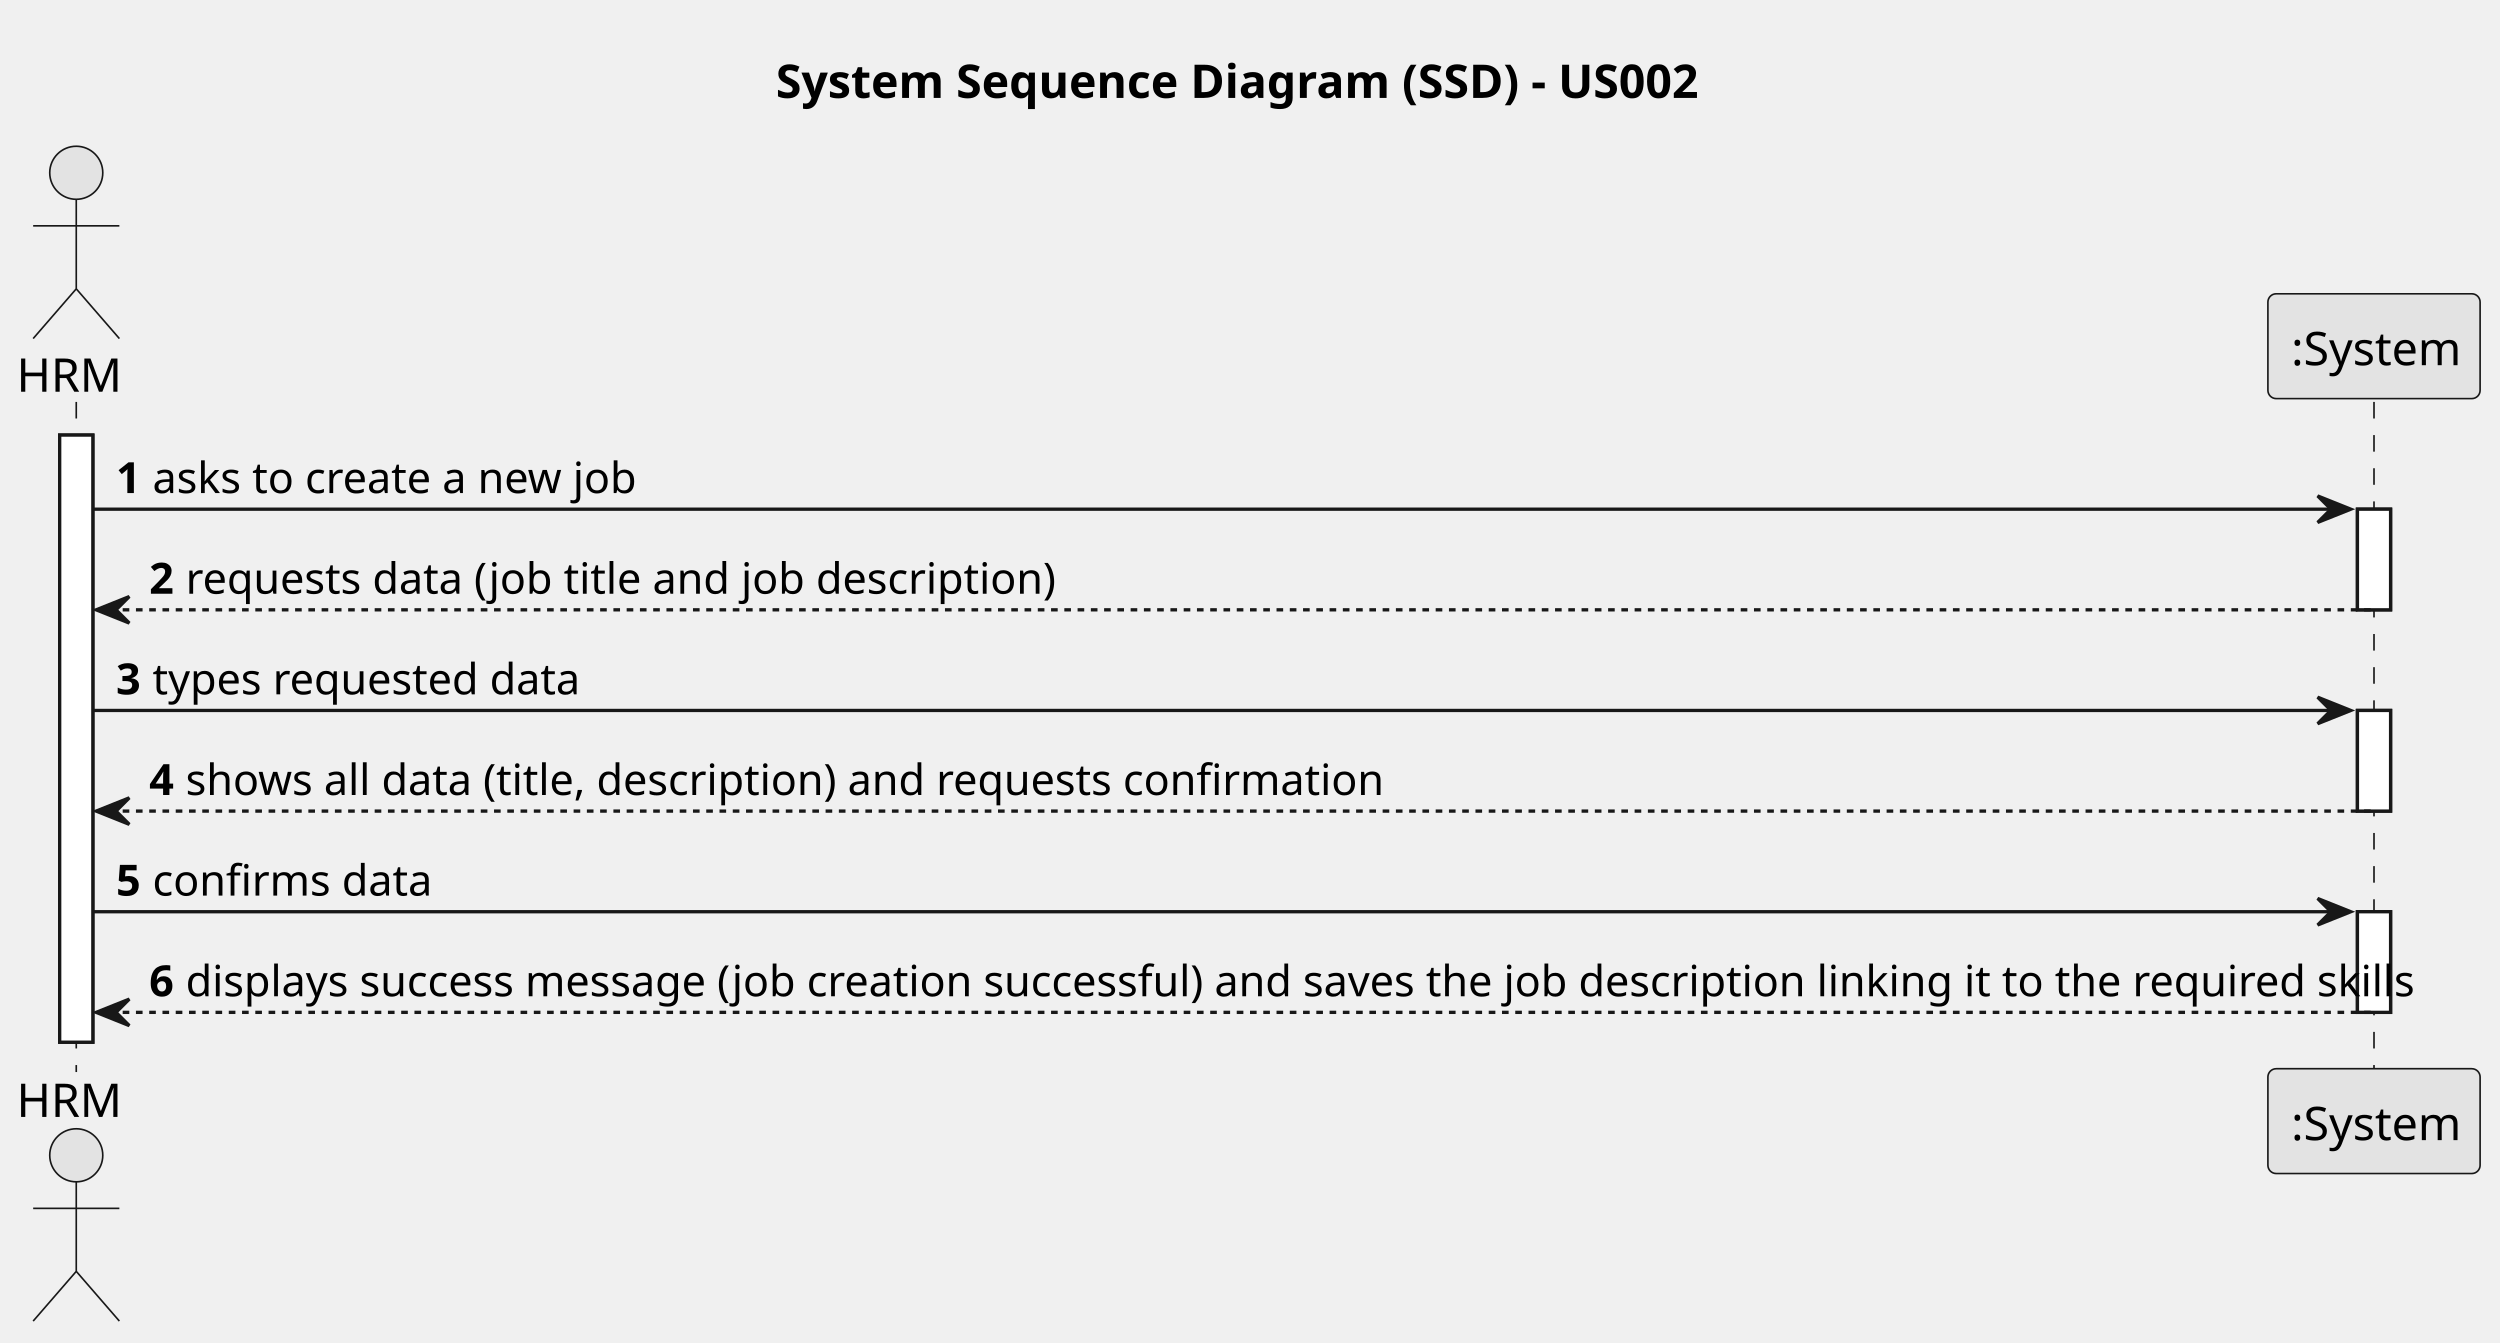
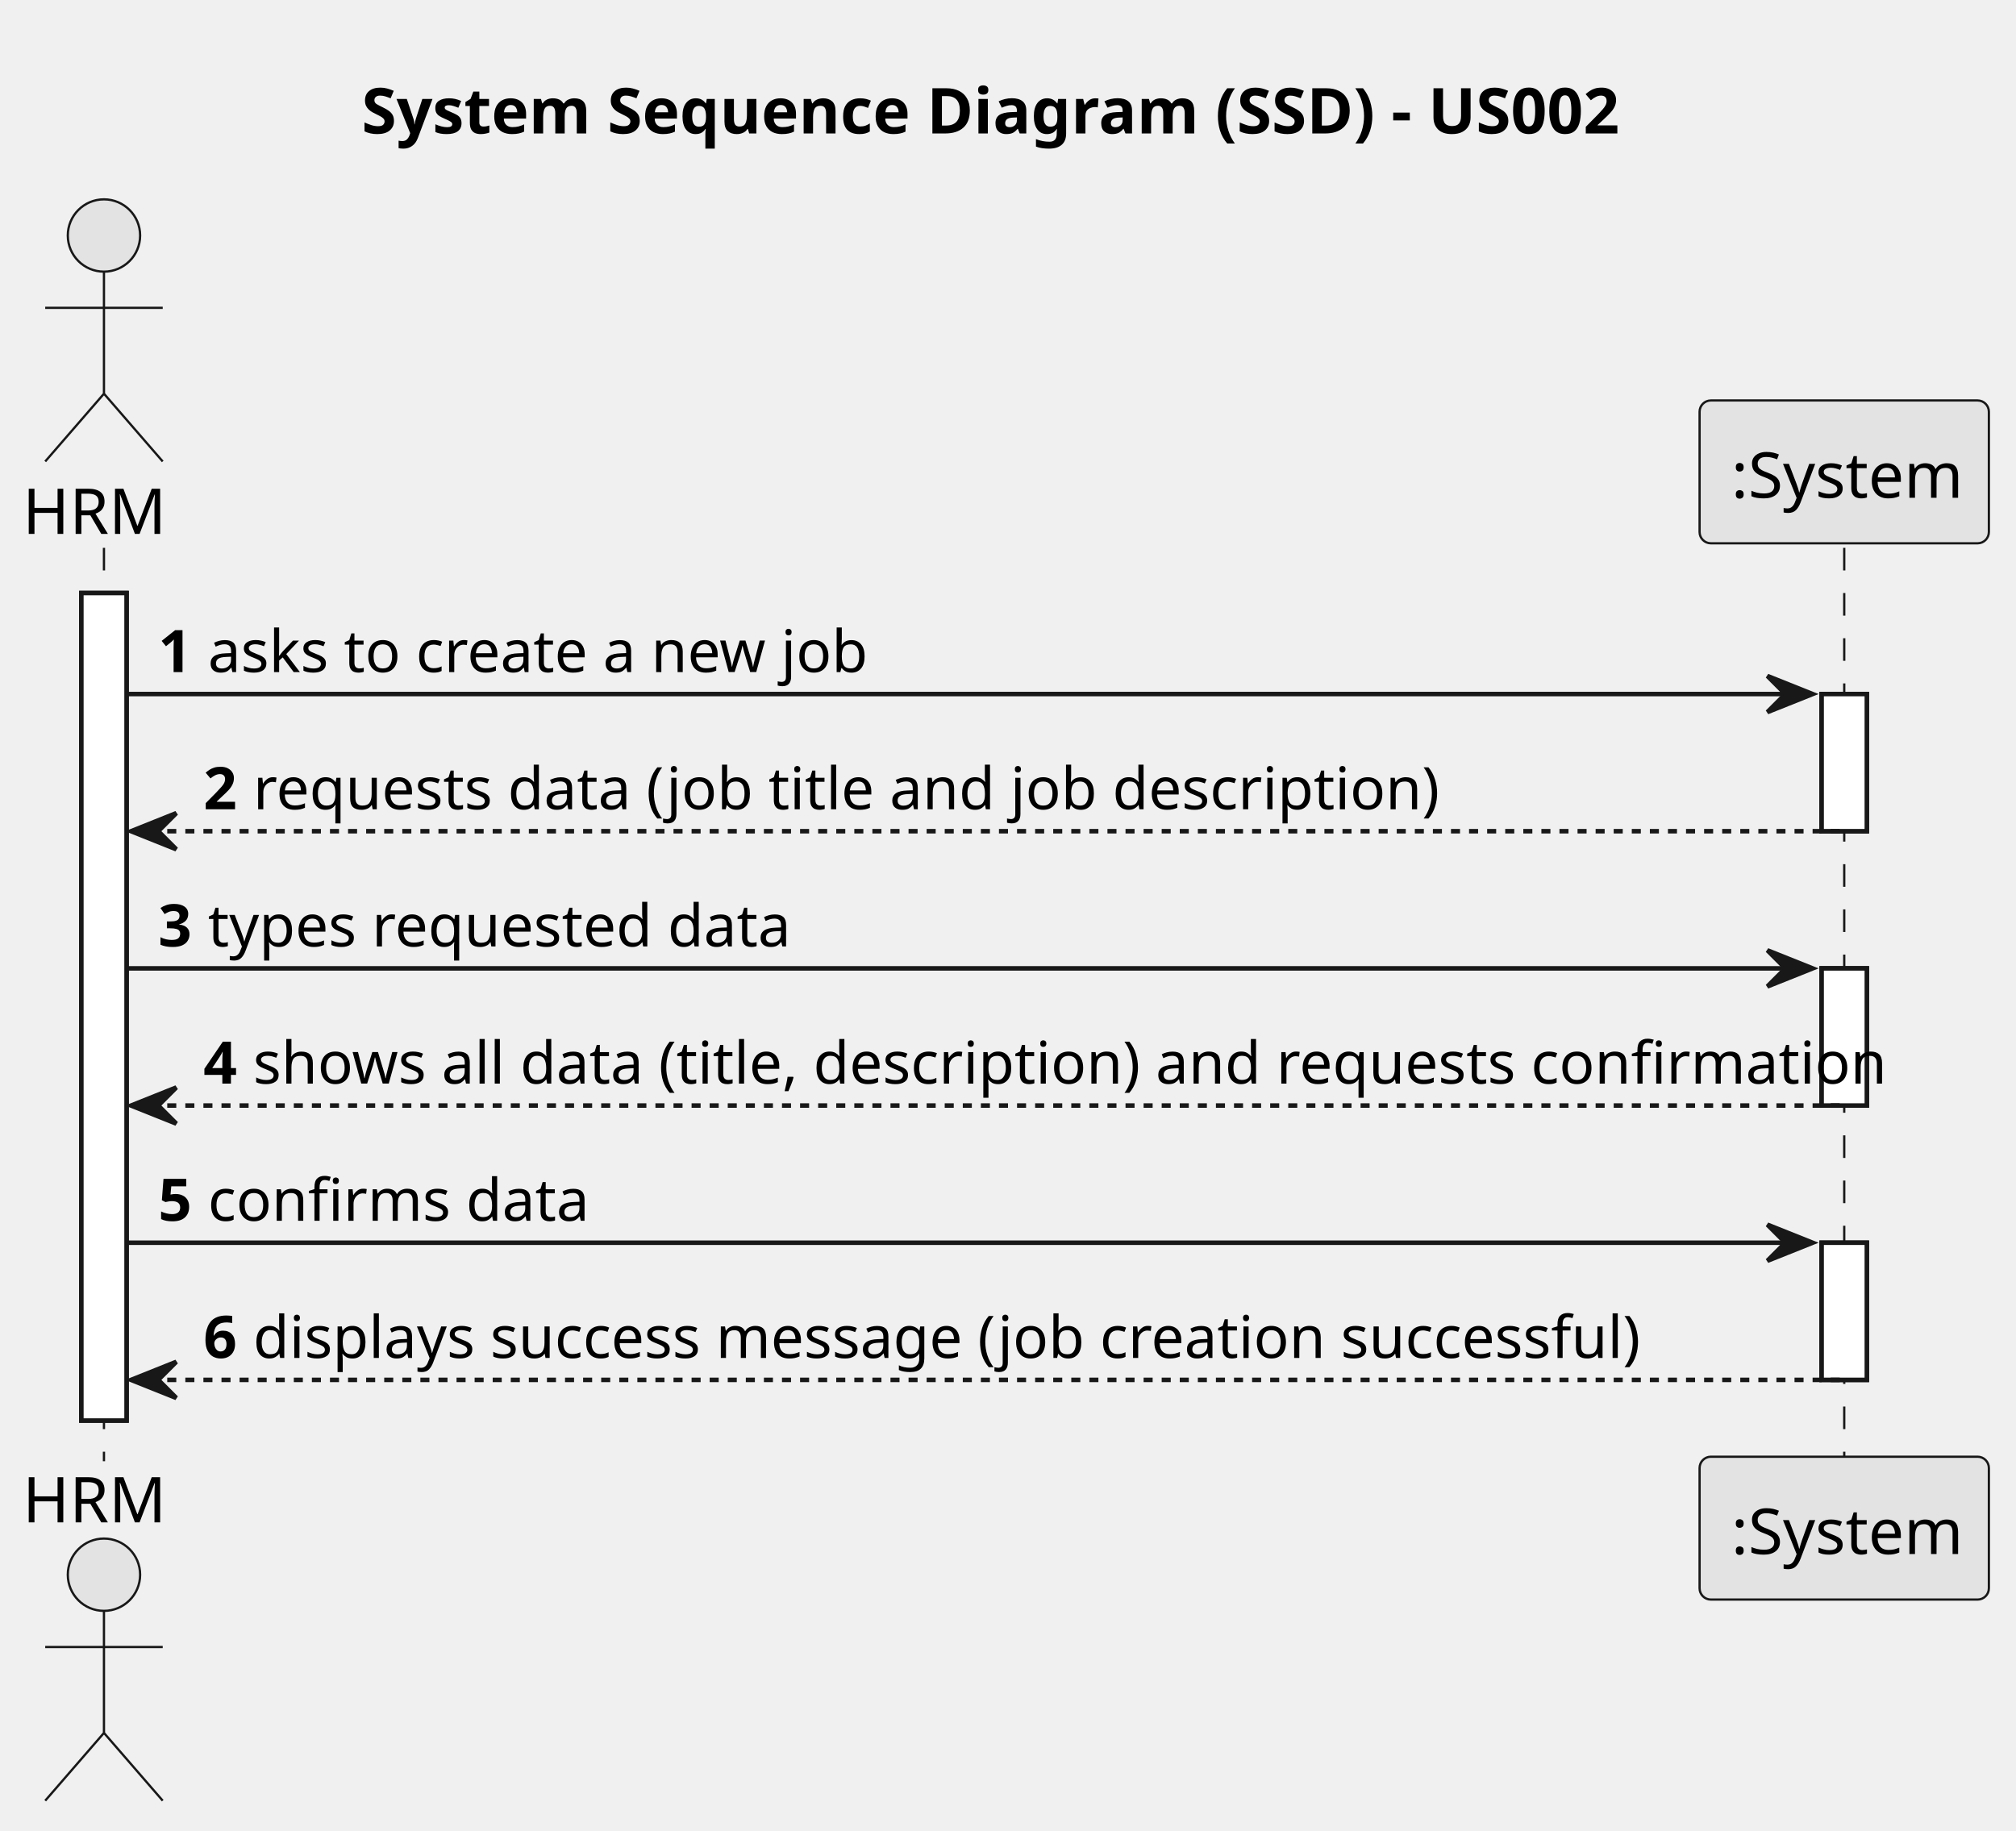
- <svg xmlns="http://www.w3.org/2000/svg" contentStyleType="text/css" height="405px" preserveAspectRatio="none" style="width:754px;height:405px;background:#FFFFFF;" version="1.1" viewBox="0 0 754 405" width="754px" zoomAndPan="magnify">
+ <svg xmlns="http://www.w3.org/2000/svg" contentStyleType="text/css" height="405px" preserveAspectRatio="none" style="width:446px;height:405px;background:#FFFFFF;" version="1.1" viewBox="0 0 446 405" width="446px" zoomAndPan="magnify">
  <defs />
  <g>
-     <text fill="#000000" font-family="sans-serif" font-size="14" font-weight="bold" lengthAdjust="spacing" textLength="284" x="234" y="29.533">System Sequence Diagram (SSD) - US002</text>
+     <text fill="#000000" font-family="sans-serif" font-size="14" font-weight="bold" lengthAdjust="spacing" textLength="284" x="80" y="29.533">System Sequence Diagram (SSD) - US002</text>
    <rect fill="#FFFFFF" height="183.109" style="stroke:#181818;stroke-width:1.0;" width="10" x="18" y="131.219" />
-     <rect fill="#FFFFFF" height="30.352" style="stroke:#181818;stroke-width:1.0;" width="10" x="711" y="153.57" />
-     <rect fill="#FFFFFF" height="30.352" style="stroke:#181818;stroke-width:1.0;" width="10" x="711" y="214.273" />
-     <rect fill="#FFFFFF" height="30.352" style="stroke:#181818;stroke-width:1.0;" width="10" x="711" y="274.977" />
+     <rect fill="#FFFFFF" height="30.352" style="stroke:#181818;stroke-width:1.0;" width="10" x="403" y="153.57" />
+     <rect fill="#FFFFFF" height="30.352" style="stroke:#181818;stroke-width:1.0;" width="10" x="403" y="214.273" />
+     <rect fill="#FFFFFF" height="30.352" style="stroke:#181818;stroke-width:1.0;" width="10" x="403" y="274.977" />
    <line style="stroke:#181818;stroke-width:0.5;stroke-dasharray:5.0,5.0;" x1="23" x2="23" y1="121.219" y2="323.328" />
-     <line style="stroke:#181818;stroke-width:0.5;stroke-dasharray:5.0,5.0;" x1="716" x2="716" y1="121.219" y2="323.328" />
+     <line style="stroke:#181818;stroke-width:0.5;stroke-dasharray:5.0,5.0;" x1="408" x2="408" y1="121.219" y2="323.328" />
    <text fill="#000000" font-family="sans-serif" font-size="14" lengthAdjust="spacing" textLength="30" x="5" y="118.143">HRM</text>
    <ellipse cx="23" cy="52.109" fill="#E3E3E3" rx="8" ry="8" style="stroke:#181818;stroke-width:0.5;" />
    <path d="M23,60.109 L23,87.109 M10,68.109 L36,68.109 M23,87.109 L10,102.109 M23,87.109 L36,102.109 " fill="none" style="stroke:#181818;stroke-width:0.5;" />
    <text fill="#000000" font-family="sans-serif" font-size="14" lengthAdjust="spacing" textLength="30" x="5" y="336.861">HRM</text>
    <ellipse cx="23" cy="348.438" fill="#E3E3E3" rx="8" ry="8" style="stroke:#181818;stroke-width:0.5;" />
    <path d="M23,356.438 L23,383.438 M10,364.438 L36,364.438 M23,383.438 L10,398.438 M23,383.438 L36,398.438 " fill="none" style="stroke:#181818;stroke-width:0.5;" />
-     <rect fill="#E3E3E3" height="31.609" rx="2.5" ry="2.5" style="stroke:#181818;stroke-width:0.5;" width="64" x="684" y="88.609" />
-     <text fill="#000000" font-family="sans-serif" font-size="14" lengthAdjust="spacing" textLength="50" x="691" y="110.143">:System</text>
-     <rect fill="#E3E3E3" height="31.609" rx="2.5" ry="2.5" style="stroke:#181818;stroke-width:0.5;" width="64" x="684" y="322.328" />
-     <text fill="#000000" font-family="sans-serif" font-size="14" lengthAdjust="spacing" textLength="50" x="691" y="343.861">:System</text>
+     <rect fill="#E3E3E3" height="31.609" rx="2.5" ry="2.5" style="stroke:#181818;stroke-width:0.5;" width="64" x="376" y="88.609" />
+     <text fill="#000000" font-family="sans-serif" font-size="14" lengthAdjust="spacing" textLength="50" x="383" y="110.143">:System</text>
+     <rect fill="#E3E3E3" height="31.609" rx="2.5" ry="2.5" style="stroke:#181818;stroke-width:0.5;" width="64" x="376" y="322.328" />
+     <text fill="#000000" font-family="sans-serif" font-size="14" lengthAdjust="spacing" textLength="50" x="383" y="343.861">:System</text>
    <rect fill="#FFFFFF" height="183.109" style="stroke:#181818;stroke-width:1.0;" width="10" x="18" y="131.219" />
-     <rect fill="#FFFFFF" height="30.352" style="stroke:#181818;stroke-width:1.0;" width="10" x="711" y="153.57" />
-     <rect fill="#FFFFFF" height="30.352" style="stroke:#181818;stroke-width:1.0;" width="10" x="711" y="214.273" />
-     <rect fill="#FFFFFF" height="30.352" style="stroke:#181818;stroke-width:1.0;" width="10" x="711" y="274.977" />
-     <polygon fill="#181818" points="699,149.57,709,153.57,699,157.57,703,153.57" style="stroke:#181818;stroke-width:1.0;" />
-     <line style="stroke:#181818;stroke-width:1.0;" x1="28" x2="705" y1="153.57" y2="153.57" />
+     <rect fill="#FFFFFF" height="30.352" style="stroke:#181818;stroke-width:1.0;" width="10" x="403" y="153.57" />
+     <rect fill="#FFFFFF" height="30.352" style="stroke:#181818;stroke-width:1.0;" width="10" x="403" y="214.273" />
+     <rect fill="#FFFFFF" height="30.352" style="stroke:#181818;stroke-width:1.0;" width="10" x="403" y="274.977" />
+     <polygon fill="#181818" points="391,149.57,401,153.57,391,157.57,395,153.57" style="stroke:#181818;stroke-width:1.0;" />
+     <line style="stroke:#181818;stroke-width:1.0;" x1="28" x2="397" y1="153.57" y2="153.57" />
    <text fill="#000000" font-family="sans-serif" font-size="13" font-weight="bold" lengthAdjust="spacing" textLength="7" x="35" y="148.714">1</text>
    <text fill="#000000" font-family="sans-serif" font-size="13" lengthAdjust="spacing" textLength="142" x="46" y="148.714">asks to create a new job</text>
    <polygon fill="#181818" points="39,179.922,29,183.922,39,187.922,35,183.922" style="stroke:#181818;stroke-width:1.0;" />
-     <line style="stroke:#181818;stroke-width:1.0;stroke-dasharray:2.0,2.0;" x1="33" x2="715" y1="183.922" y2="183.922" />
+     <line style="stroke:#181818;stroke-width:1.0;stroke-dasharray:2.0,2.0;" x1="33" x2="407" y1="183.922" y2="183.922" />
    <text fill="#000000" font-family="sans-serif" font-size="13" font-weight="bold" lengthAdjust="spacing" textLength="7" x="45" y="179.065">2</text>
    <text fill="#000000" font-family="sans-serif" font-size="13" lengthAdjust="spacing" textLength="246" x="56" y="179.065">requests data (job title and job description)</text>
-     <polygon fill="#181818" points="699,210.273,709,214.273,699,218.273,703,214.273" style="stroke:#181818;stroke-width:1.0;" />
-     <line style="stroke:#181818;stroke-width:1.0;" x1="28" x2="705" y1="214.273" y2="214.273" />
+     <polygon fill="#181818" points="391,210.273,401,214.273,391,218.273,395,214.273" style="stroke:#181818;stroke-width:1.0;" />
+     <line style="stroke:#181818;stroke-width:1.0;" x1="28" x2="397" y1="214.273" y2="214.273" />
    <text fill="#000000" font-family="sans-serif" font-size="13" font-weight="bold" lengthAdjust="spacing" textLength="7" x="35" y="209.417">3</text>
    <text fill="#000000" font-family="sans-serif" font-size="13" lengthAdjust="spacing" textLength="122" x="46" y="209.417">types requested data</text>
    <polygon fill="#181818" points="39,240.625,29,244.625,39,248.625,35,244.625" style="stroke:#181818;stroke-width:1.0;" />
-     <line style="stroke:#181818;stroke-width:1.0;stroke-dasharray:2.0,2.0;" x1="33" x2="715" y1="244.625" y2="244.625" />
+     <line style="stroke:#181818;stroke-width:1.0;stroke-dasharray:2.0,2.0;" x1="33" x2="407" y1="244.625" y2="244.625" />
    <text fill="#000000" font-family="sans-serif" font-size="13" font-weight="bold" lengthAdjust="spacing" textLength="7" x="45" y="239.769">4</text>
    <text fill="#000000" font-family="sans-serif" font-size="13" lengthAdjust="spacing" textLength="340" x="56" y="239.769">shows all data (title, description) and requests confirmation</text>
-     <polygon fill="#181818" points="699,270.977,709,274.977,699,278.977,703,274.977" style="stroke:#181818;stroke-width:1.0;" />
-     <line style="stroke:#181818;stroke-width:1.0;" x1="28" x2="705" y1="274.977" y2="274.977" />
+     <polygon fill="#181818" points="391,270.977,401,274.977,391,278.977,395,274.977" style="stroke:#181818;stroke-width:1.0;" />
+     <line style="stroke:#181818;stroke-width:1.0;" x1="28" x2="397" y1="274.977" y2="274.977" />
    <text fill="#000000" font-family="sans-serif" font-size="13" font-weight="bold" lengthAdjust="spacing" textLength="7" x="35" y="270.12">5</text>
    <text fill="#000000" font-family="sans-serif" font-size="13" lengthAdjust="spacing" textLength="78" x="46" y="270.12">confirms data</text>
    <polygon fill="#181818" points="39,301.328,29,305.328,39,309.328,35,305.328" style="stroke:#181818;stroke-width:1.0;" />
-     <line style="stroke:#181818;stroke-width:1.0;stroke-dasharray:2.0,2.0;" x1="33" x2="715" y1="305.328" y2="305.328" />
+     <line style="stroke:#181818;stroke-width:1.0;stroke-dasharray:2.0,2.0;" x1="33" x2="407" y1="305.328" y2="305.328" />
    <text fill="#000000" font-family="sans-serif" font-size="13" font-weight="bold" lengthAdjust="spacing" textLength="7" x="45" y="300.472">6</text>
-     <text fill="#000000" font-family="sans-serif" font-size="13" lengthAdjust="spacing" textLength="648" x="56" y="300.472">displays success message (job creation successful) and saves the job description linking it to the required skills</text>
+     <text fill="#000000" font-family="sans-serif" font-size="13" lengthAdjust="spacing" textLength="303" x="56" y="300.472">displays success message (job creation successful)</text>
  </g>
</svg>
